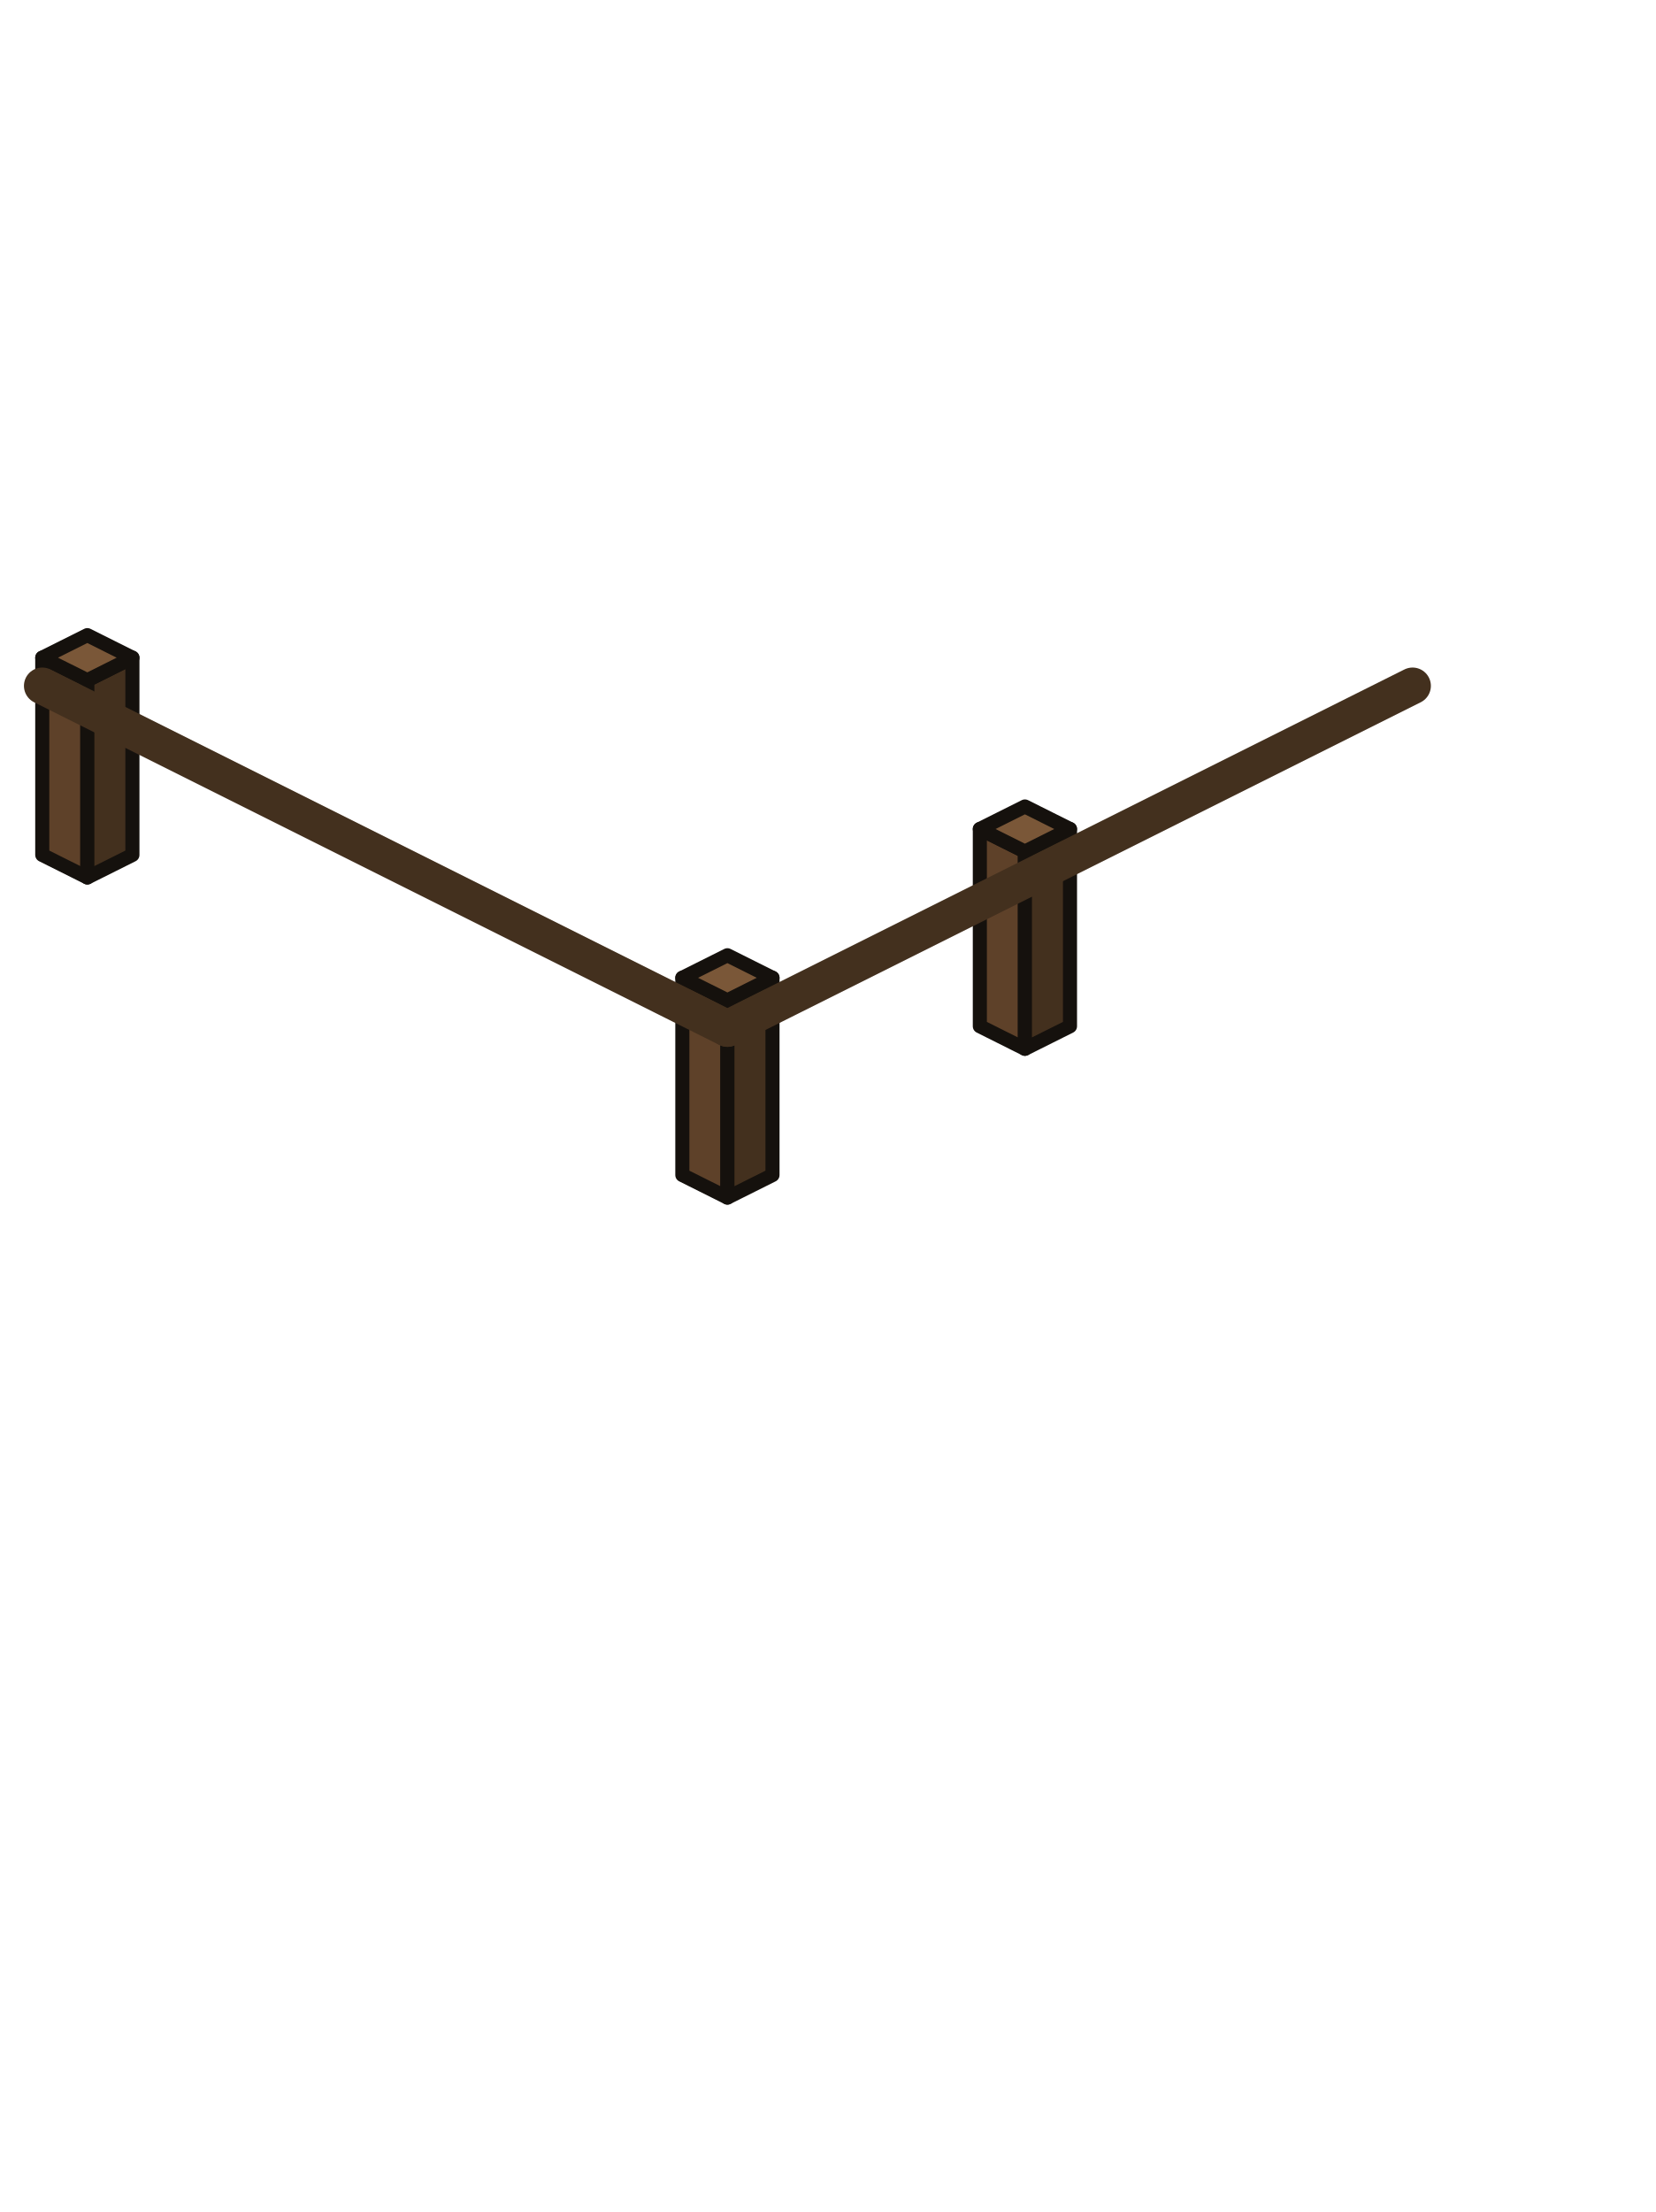
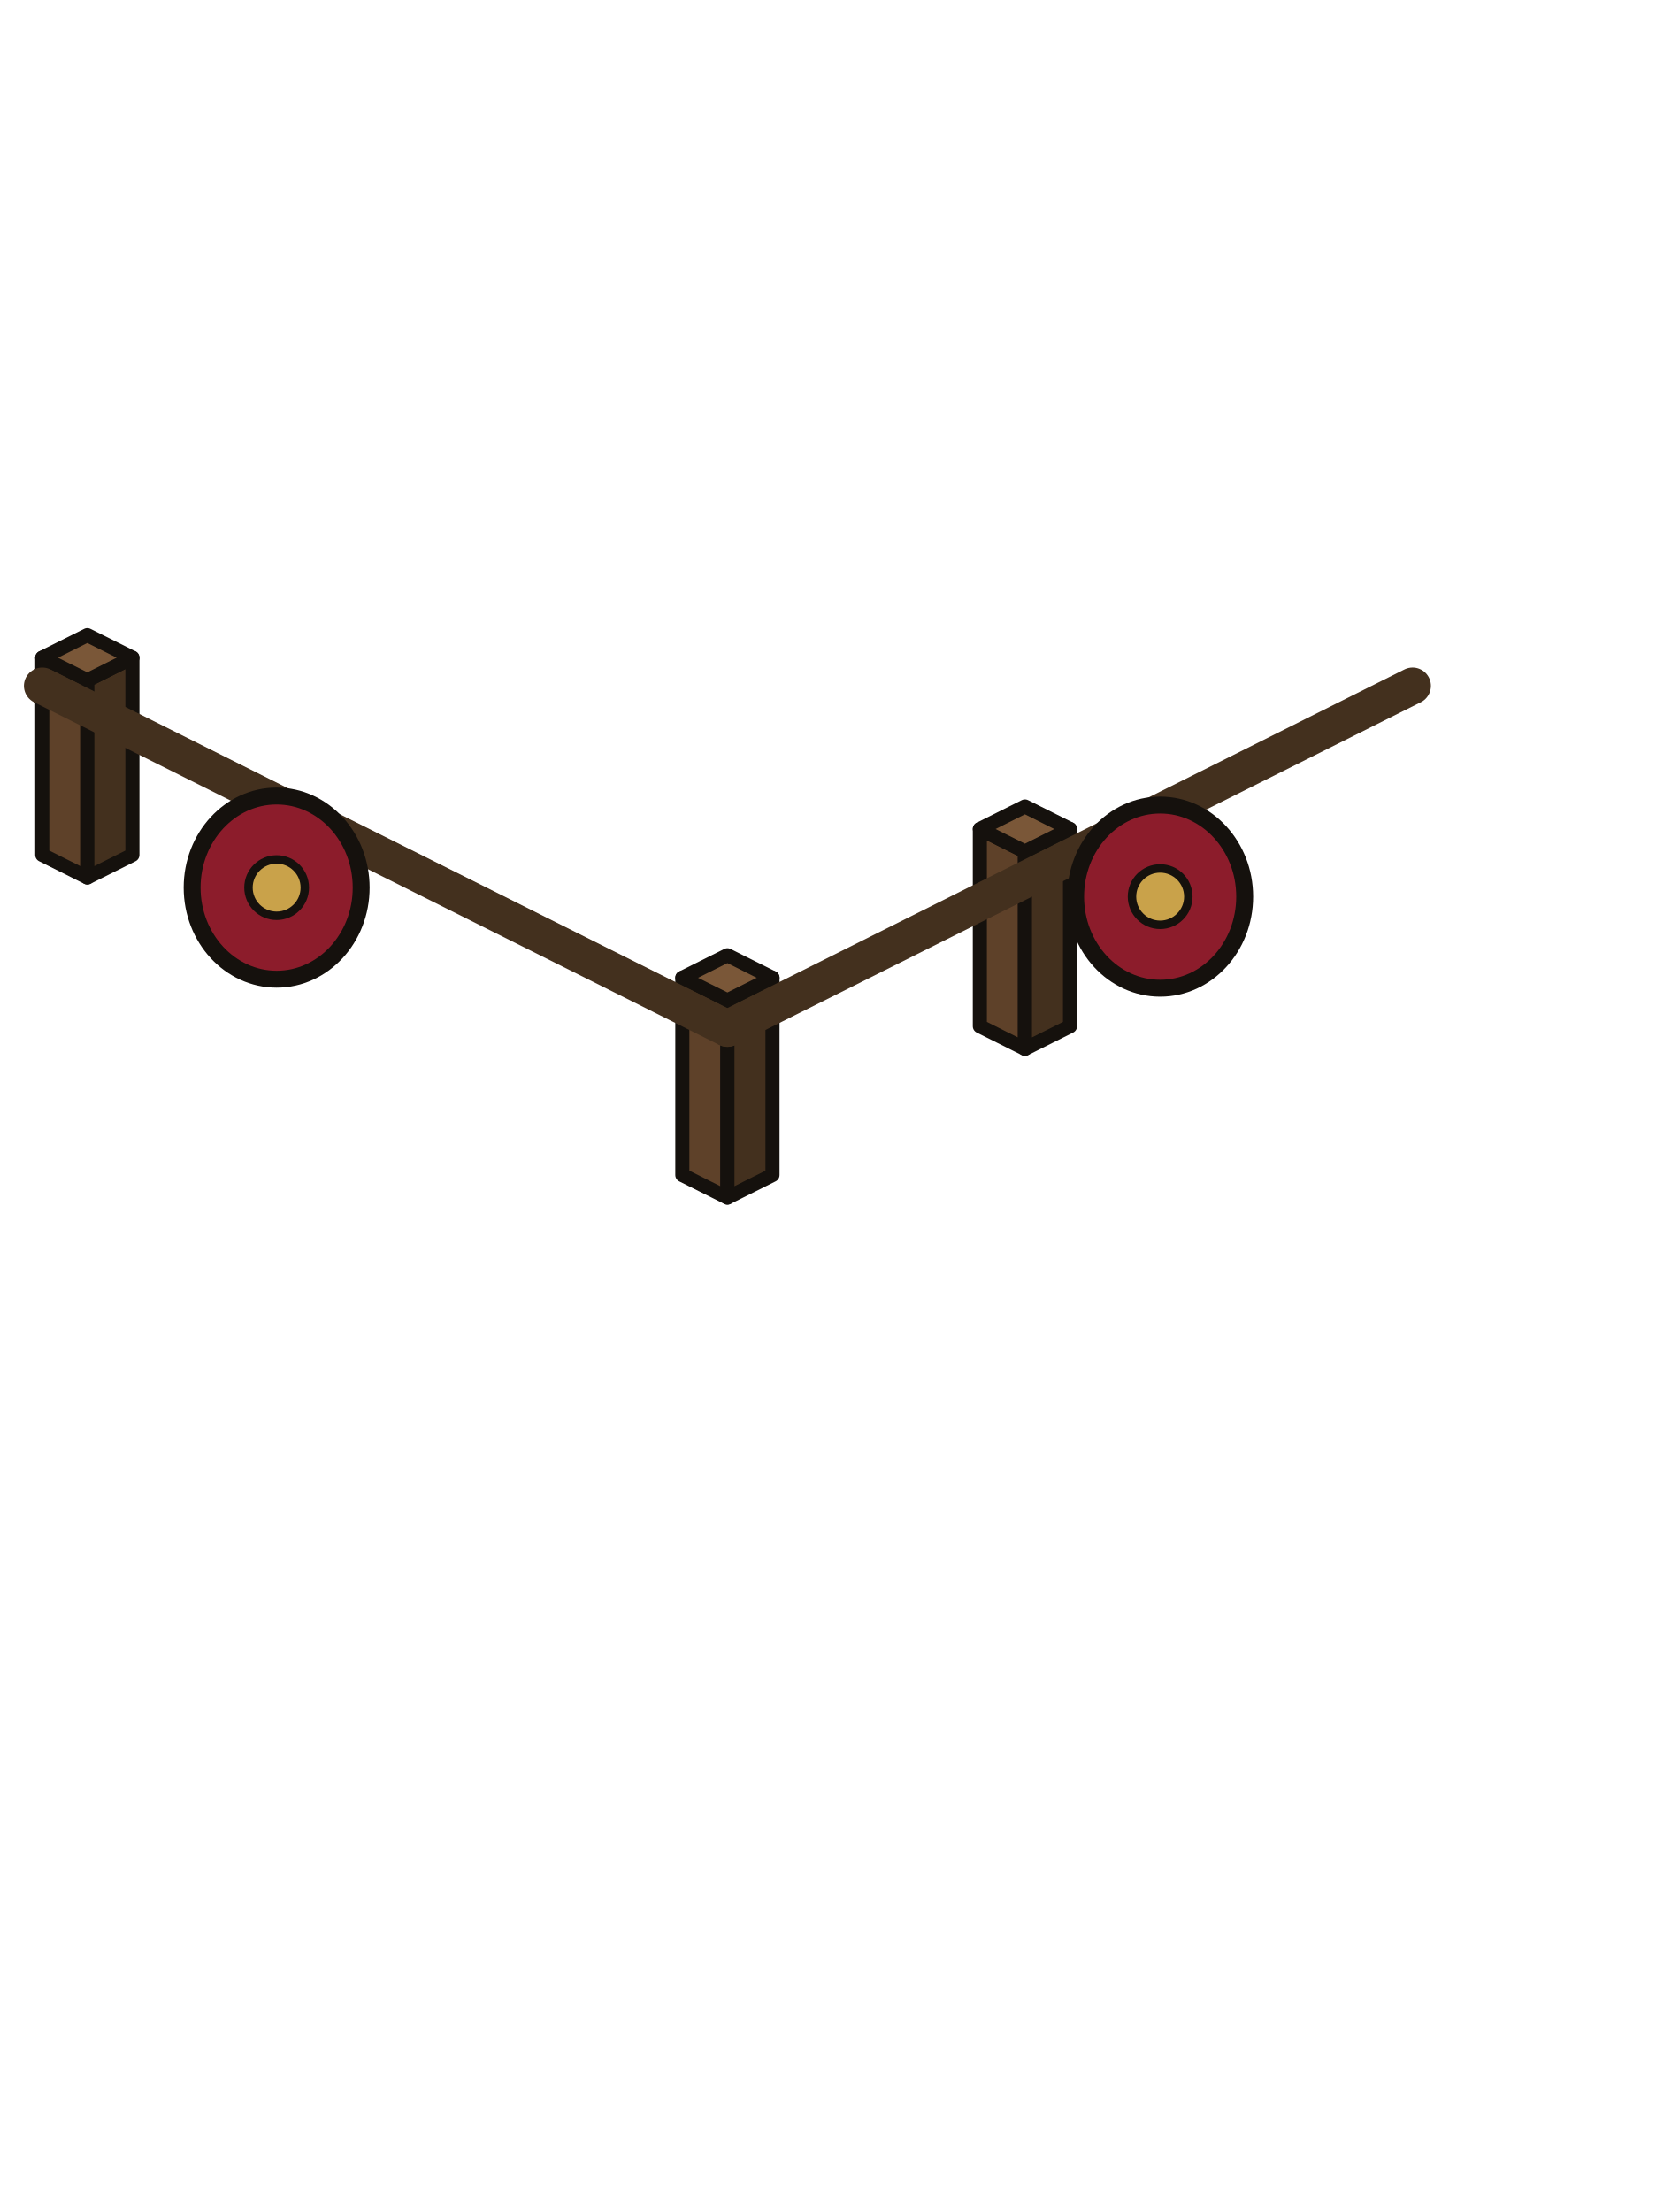
<svg xmlns="http://www.w3.org/2000/svg" width="235" height="314" viewBox="-51.64 -126.68 117.5 157">
  <polygon points="-48.64,-66 -45.44,-64.4 -45.44,-78.4 -48.64,-80" fill="#5e4129" stroke="#15110d" stroke-width="1" stroke-linejoin="round" />
  <polygon points="-45.44,-64.4 -42.24,-66 -42.24,-80 -45.44,-78.4" fill="#43301e" stroke="#15110d" stroke-width="1" stroke-linejoin="round" />
  <polygon points="-45.44,-81.6 -42.24,-80 -45.44,-78.4 -48.64,-80" fill="#7a5738" stroke="#15110d" stroke-width="1" stroke-linejoin="round" />
  <polygon points="-3.2,-43.28 0,-41.68 0,-55.68 -3.2,-57.28" fill="#5e4129" stroke="#15110d" stroke-width="1" stroke-linejoin="round" />
  <polygon points="0,-41.68 3.2,-43.28 3.2,-57.28 0,-55.68" fill="#43301e" stroke="#15110d" stroke-width="1" stroke-linejoin="round" />
  <polygon points="0,-58.88 3.2,-57.28 0,-55.68 -3.2,-57.28" fill="#7a5738" stroke="#15110d" stroke-width="1" stroke-linejoin="round" />
  <polygon points="17.92,-53.84 21.12,-52.24 21.12,-66.24 17.92,-67.84" fill="#5e4129" stroke="#15110d" stroke-width="1" stroke-linejoin="round" />
  <polygon points="21.12,-52.24 24.32,-53.84 24.32,-67.84 21.12,-66.24" fill="#43301e" stroke="#15110d" stroke-width="1" stroke-linejoin="round" />
  <polygon points="21.12,-69.44 24.32,-67.84 21.12,-66.24 17.92,-67.84" fill="#7a5738" stroke="#15110d" stroke-width="1" stroke-linejoin="round" />
  <polyline points="-48.64,-78 0,-53.68" fill="none" stroke="#43301e" stroke-width="2.6" stroke-linecap="round" stroke-linejoin="round" />
  <polyline points="0,-53.68 48.64,-78" fill="none" stroke="#43301e" stroke-width="2.6" stroke-linecap="round" stroke-linejoin="round" />
+   <ellipse cx="-32" cy="-63.68" rx="6" ry="6.5" fill="#8c1c2b" stroke="#15110d" stroke-width="1.2" />
+   <ellipse cx="-32" cy="-63.68" rx="2" ry="2" fill="#c9a24a" stroke="#15110d" stroke-width="0.6" />
+   <ellipse cx="30.72" cy="-63.04" rx="6" ry="6.5" fill="#8c1c2b" stroke="#15110d" stroke-width="1.2" />
+   <ellipse cx="30.72" cy="-63.04" rx="2" ry="2" fill="#c9a24a" stroke="#15110d" stroke-width="0.6" />
</svg>
